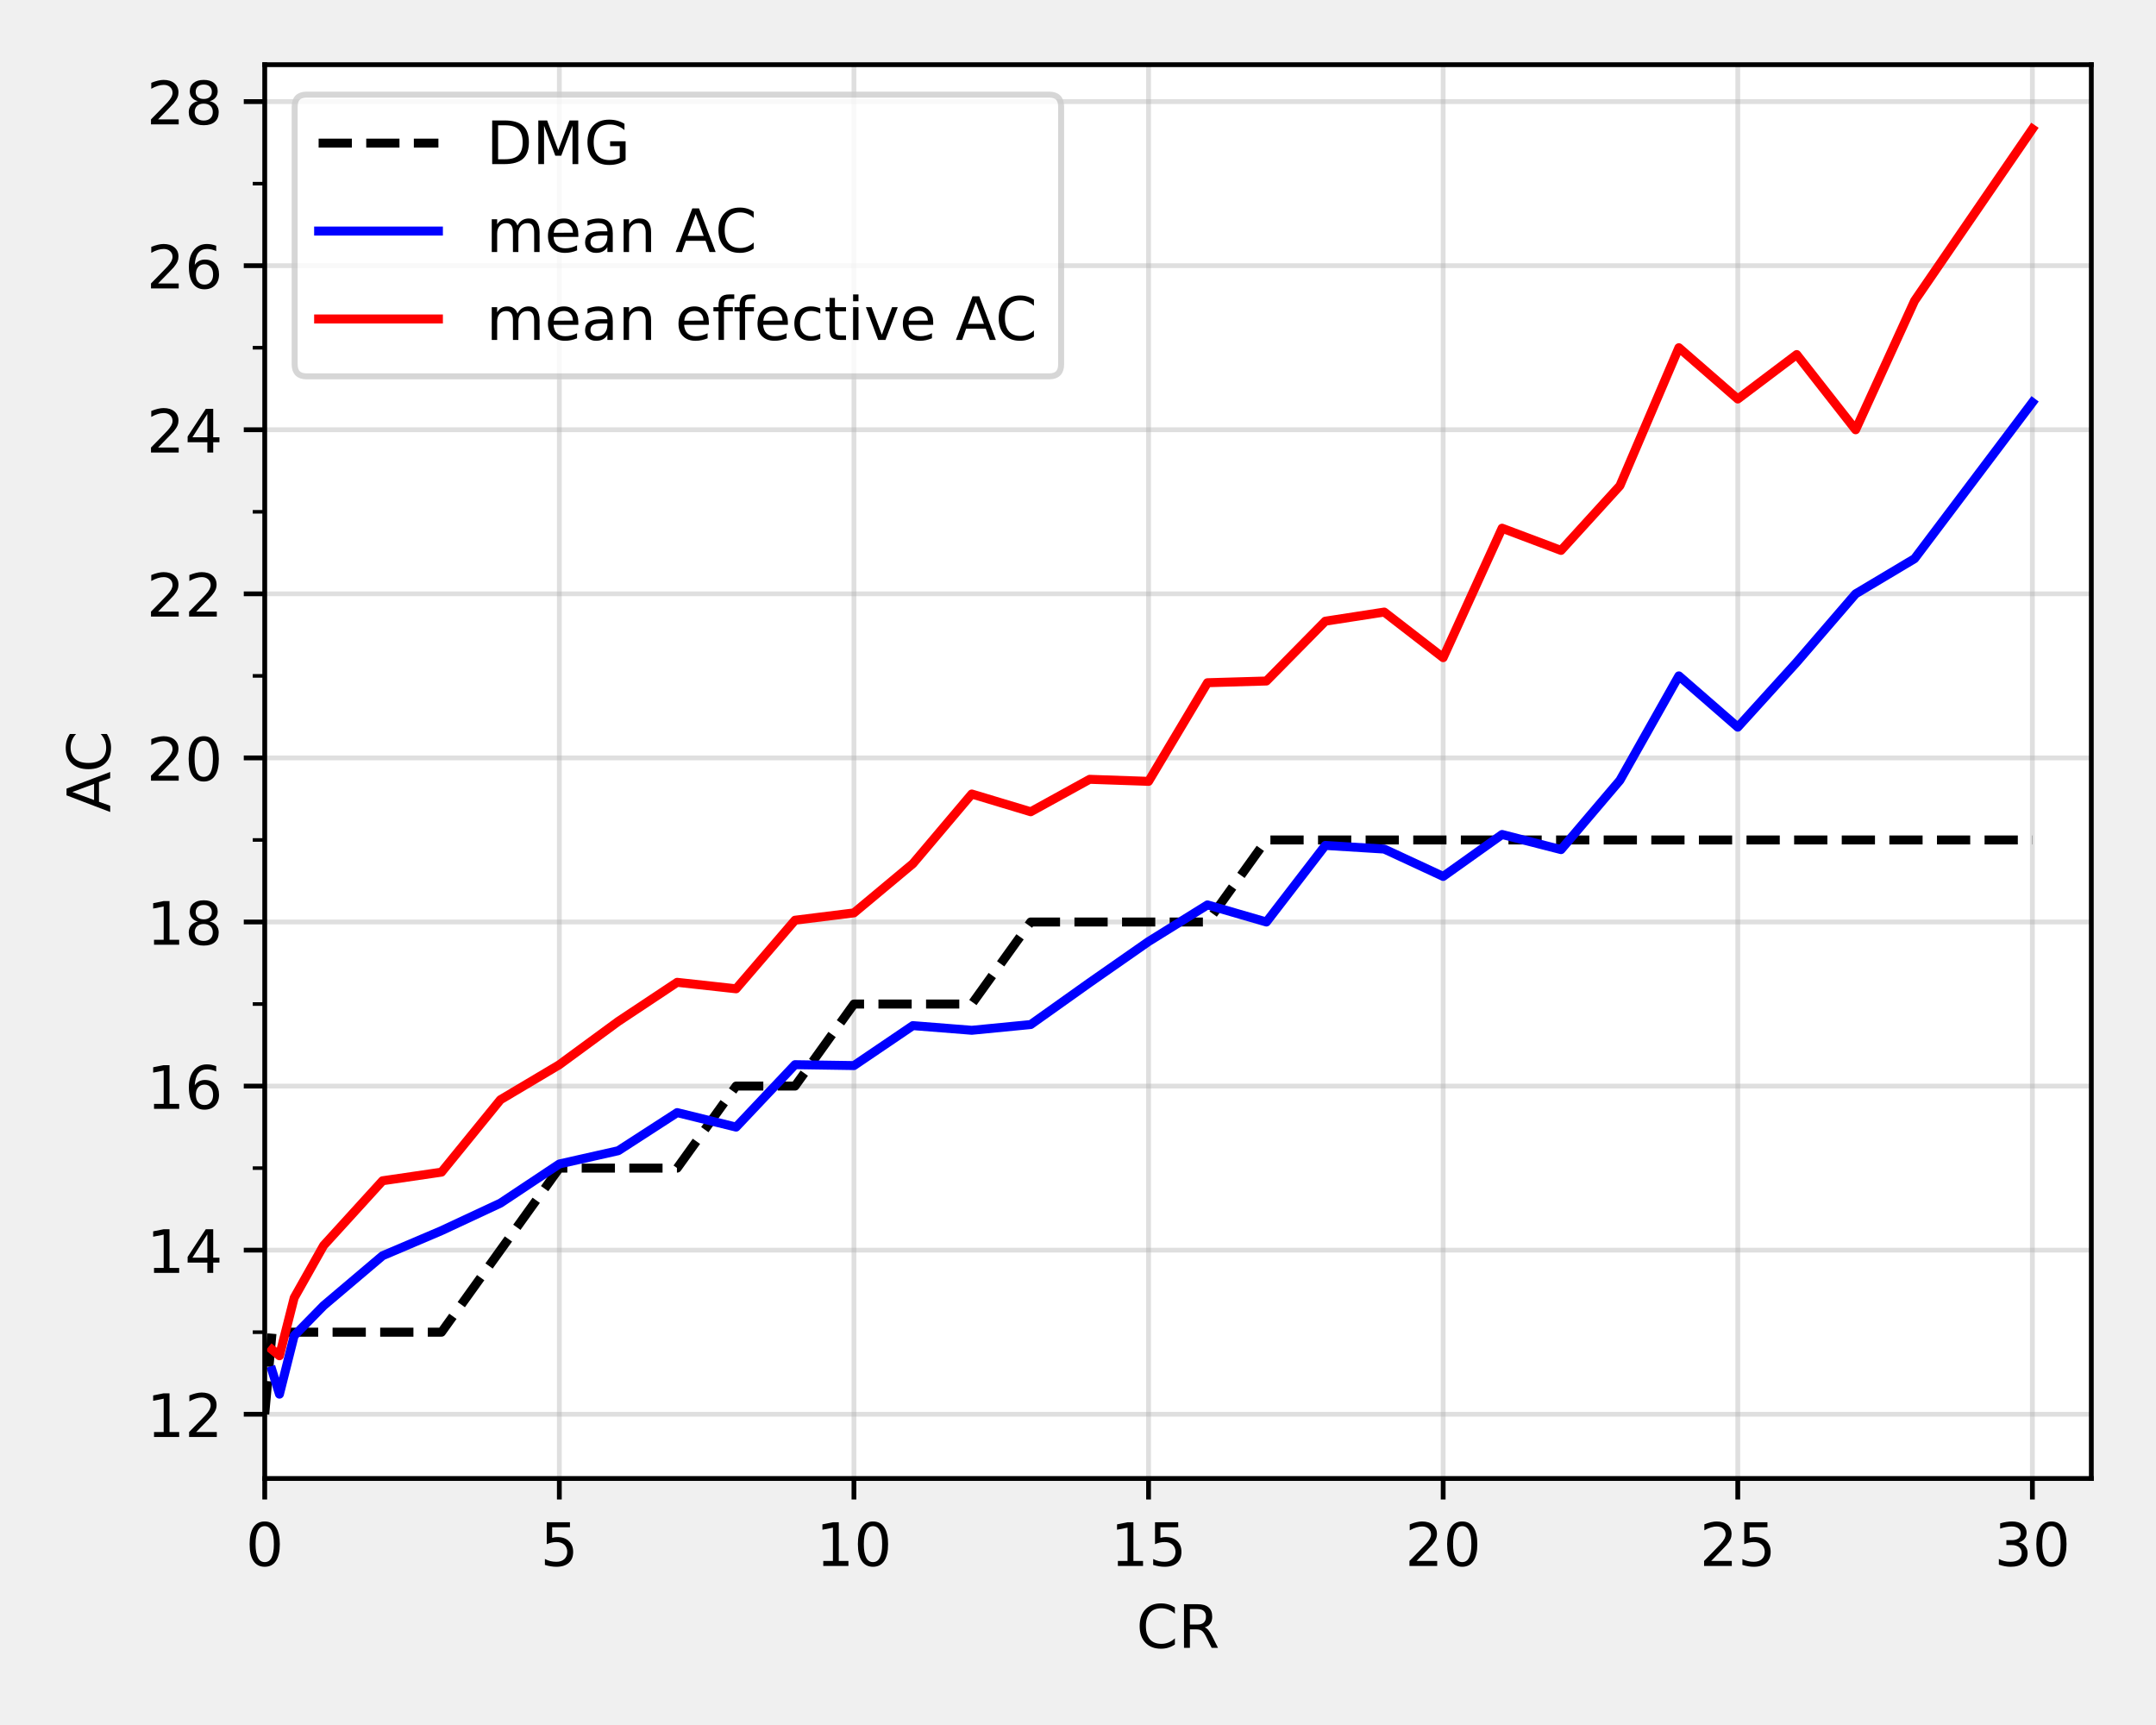
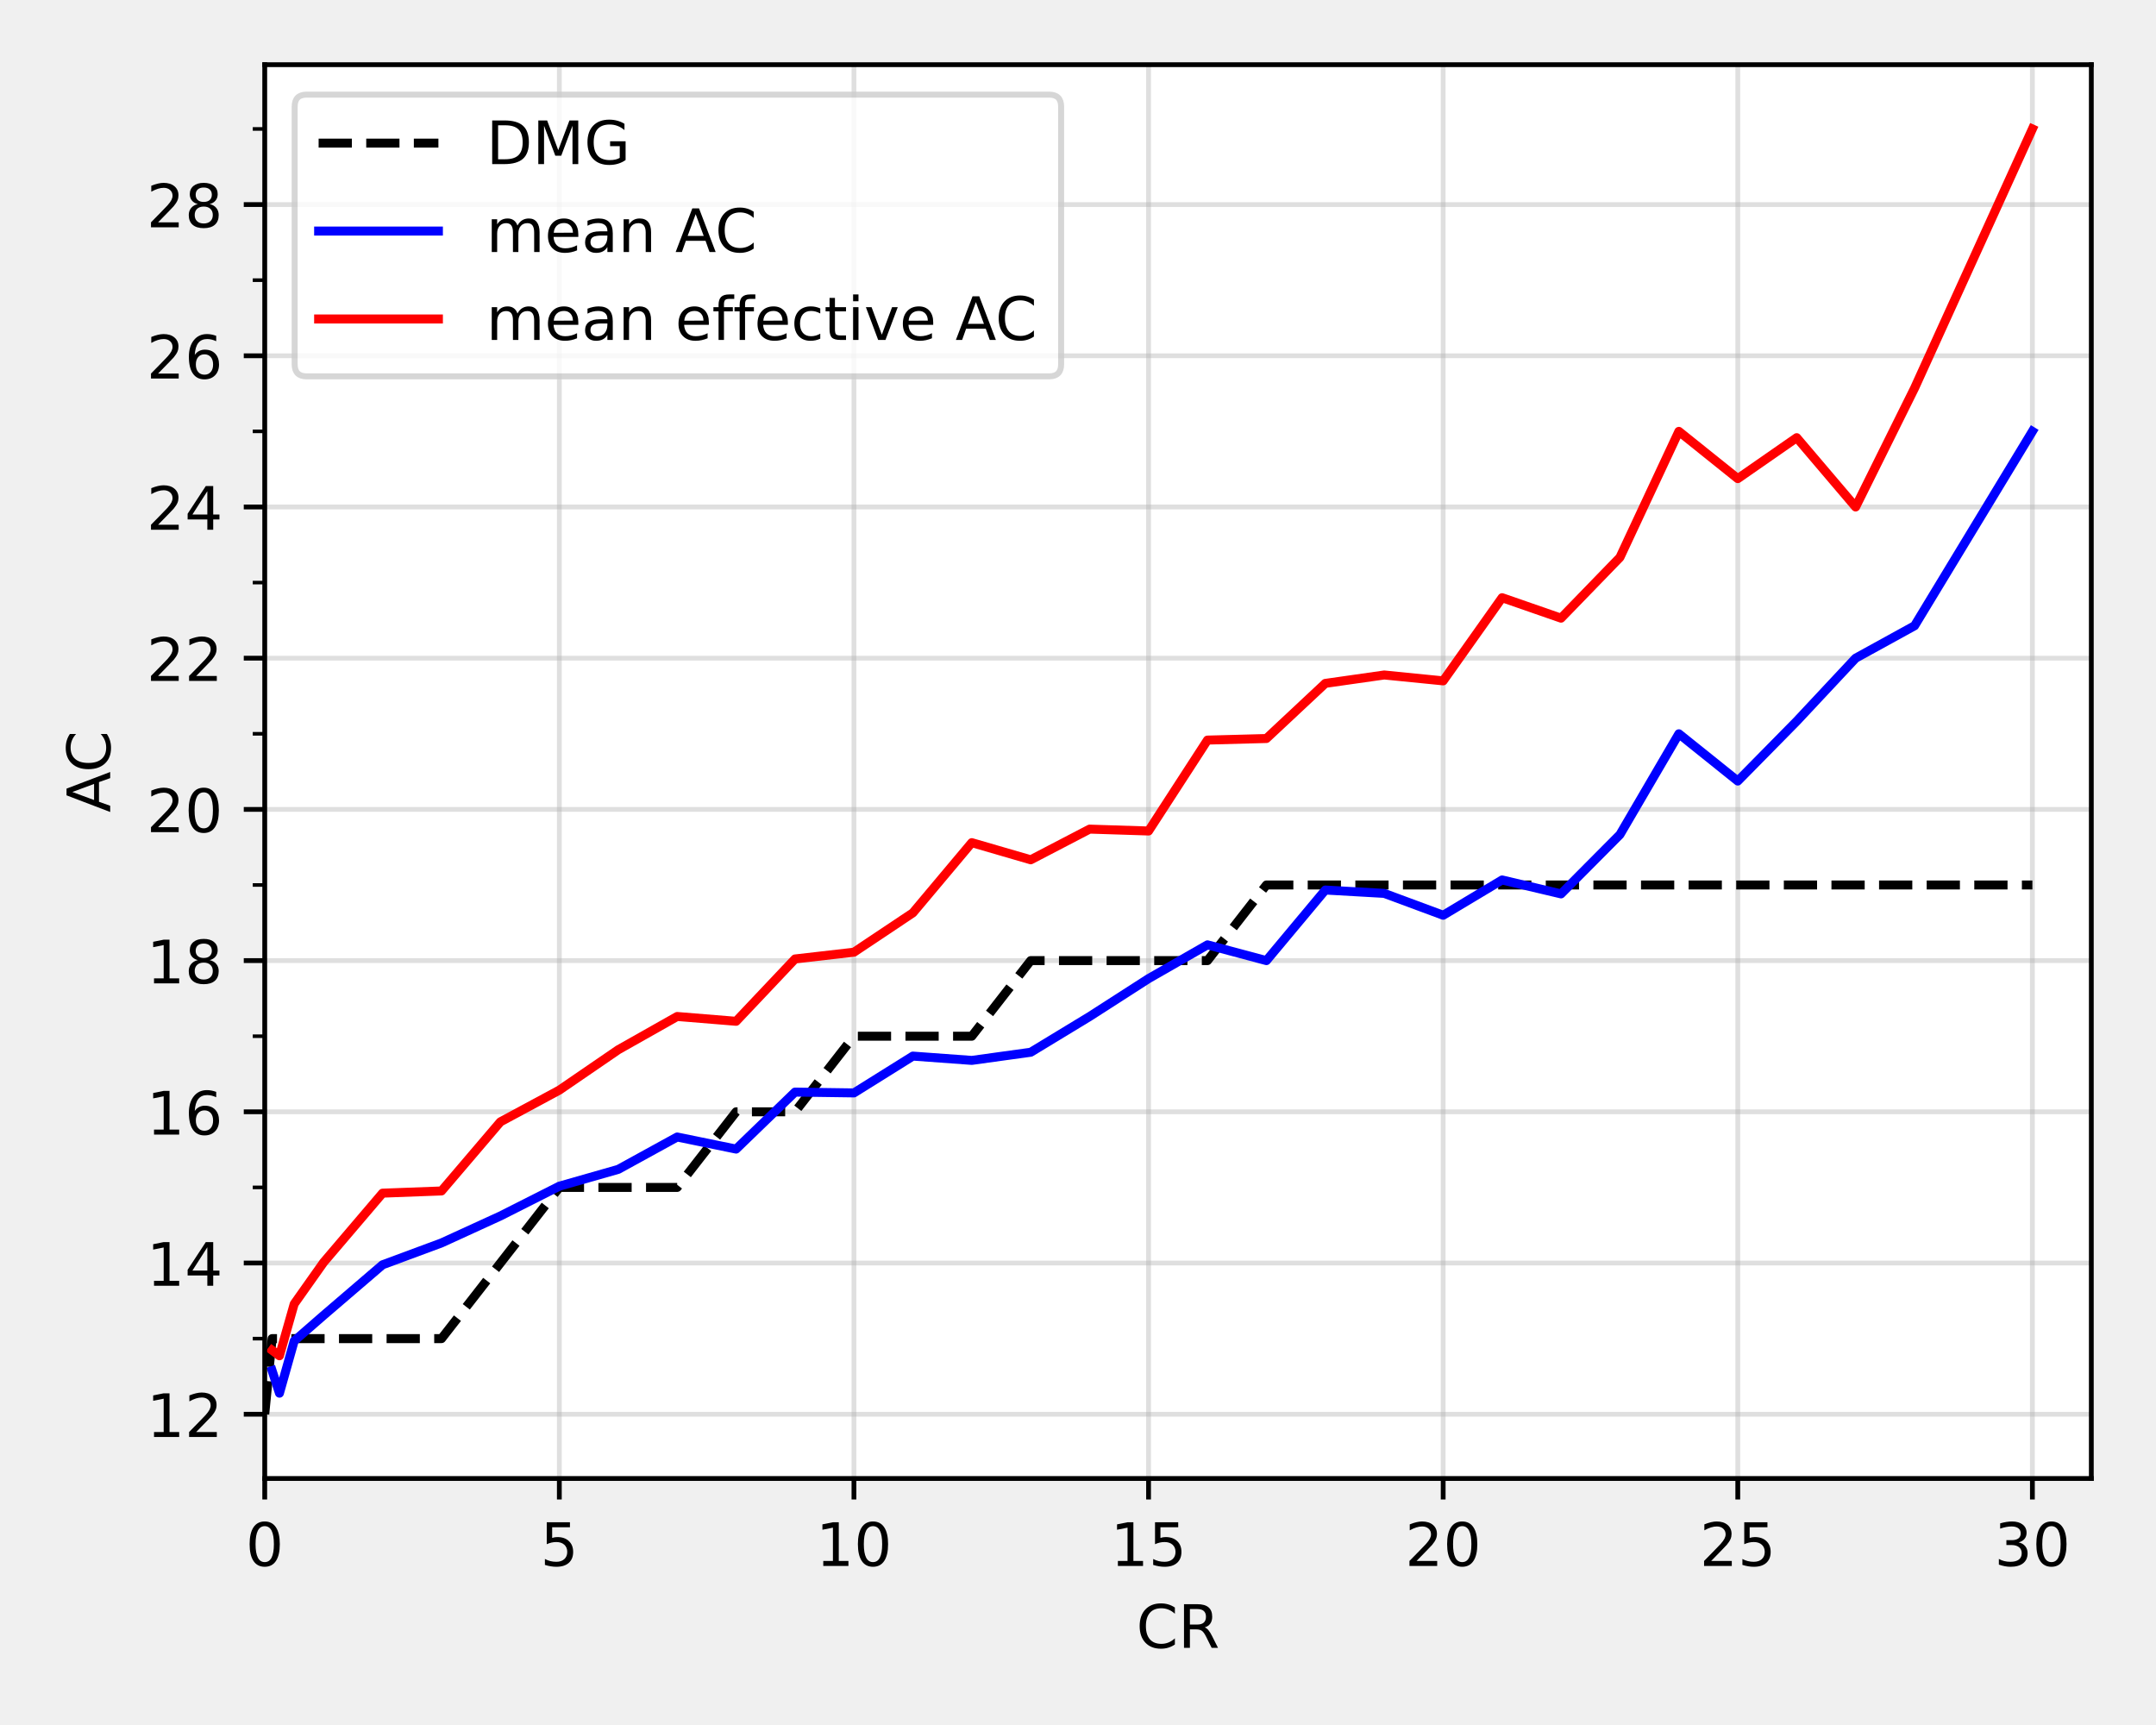
<svg xmlns="http://www.w3.org/2000/svg" xmlns:xlink="http://www.w3.org/1999/xlink" height="288pt" version="1.1" viewBox="0 0 360 288" width="360pt">
  <defs>
    <style type="text/css">*{stroke-linecap:butt;stroke-linejoin:round;}</style>
  </defs>
  <g id="figure_1">
    <g id="patch_1">
      <path d="M 0 288  L 360 288  L 360 0  L 0 0  z " style="fill:none;" />
    </g>
    <g id="axes_1">
      <g id="patch_2">
        <path d="M 44.203 246.844  L 349.2 246.844  L 349.2 10.8  L 44.203 10.8  z " style="fill:#ffffff;" />
      </g>
      <g id="matplotlib.axis_1">
        <g id="xtick_1">
          <g id="line2d_1">
-             <path clip-path="url(#p573a0cd790)" d="M 44.203 246.844  L 44.203 10.8  " style="fill:none;stroke:#b0b0b0;stroke-linecap:square;stroke-opacity:0.4;stroke-width:0.8;" />
+             <path clip-path="url(#p14df10c91b)" d="M 44.203 246.844  L 44.203 10.8  " style="fill:none;stroke:#b0b0b0;stroke-linecap:square;stroke-opacity:0.4;stroke-width:0.8;" />
          </g>
          <g id="line2d_2">
            <defs>
-               <path d="M 0 0  L 0 3.5  " id="mcb62280c87" style="stroke:#000000;stroke-width:0.8;" />
-             </defs>
-             <g>
-               <use style="stroke:#000000;stroke-width:0.8;" x="44.203" xlink:href="#mcb62280c87" y="246.844" />
+               <path d="M 0 0  L 0 3.5  " id="m87ed7f63f5" style="stroke:#000000;stroke-width:0.8;" />
+             </defs>
+             <g>
+               <use style="stroke:#000000;stroke-width:0.8;" x="44.203" xlink:href="#m87ed7f63f5" y="246.844" />
            </g>
          </g>
          <g id="text_1">
            <g transform="translate(41.02188 261.4422)scale(0.1 -0.1)">
              <defs>
                <path d="M 31.781 66.406  Q 24.172 66.406 20.328 58.906  Q 16.5 51.422 16.5 36.375  Q 16.5 21.391 20.328 13.891  Q 24.172 6.391 31.781 6.391  Q 39.453 6.391 43.281 13.891  Q 47.125 21.391 47.125 36.375  Q 47.125 51.422 43.281 58.906  Q 39.453 66.406 31.781 66.406  z M 31.781 74.219  Q 44.047 74.219 50.516 64.516  Q 56.984 54.828 56.984 36.375  Q 56.984 17.969 50.516 8.266  Q 44.047 -1.422 31.781 -1.422  Q 19.531 -1.422 13.062 8.266  Q 6.594 17.969 6.594 36.375  Q 6.594 54.828 13.062 64.516  Q 19.531 74.219 31.781 74.219  z " id="DejaVuSans-48" />
              </defs>
              <use xlink:href="#DejaVuSans-48" />
            </g>
          </g>
        </g>
        <g id="xtick_2">
          <g id="line2d_3">
-             <path clip-path="url(#p573a0cd790)" d="M 93.396 246.844  L 93.396 10.8  " style="fill:none;stroke:#b0b0b0;stroke-linecap:square;stroke-opacity:0.4;stroke-width:0.8;" />
+             <path clip-path="url(#p14df10c91b)" d="M 93.396 246.844  L 93.396 10.8  " style="fill:none;stroke:#b0b0b0;stroke-linecap:square;stroke-opacity:0.4;stroke-width:0.8;" />
          </g>
          <g id="line2d_4">
            <g>
-               <use style="stroke:#000000;stroke-width:0.8;" x="93.396" xlink:href="#mcb62280c87" y="246.844" />
+               <use style="stroke:#000000;stroke-width:0.8;" x="93.396" xlink:href="#m87ed7f63f5" y="246.844" />
            </g>
          </g>
          <g id="text_2">
            <g transform="translate(90.21492 261.4422)scale(0.1 -0.1)">
              <defs>
                <path d="M 10.797 72.906  L 49.516 72.906  L 49.516 64.594  L 19.828 64.594  L 19.828 46.734  Q 21.969 47.469 24.109 47.828  Q 26.266 48.188 28.422 48.188  Q 40.625 48.188 47.75 41.5  Q 54.891 34.812 54.891 23.391  Q 54.891 11.625 47.562 5.094  Q 40.234 -1.422 26.906 -1.422  Q 22.312 -1.422 17.547 -0.641  Q 12.797 0.141 7.719 1.703  L 7.719 11.625  Q 12.109 9.234 16.797 8.062  Q 21.484 6.891 26.703 6.891  Q 35.156 6.891 40.078 11.328  Q 45.016 15.766 45.016 23.391  Q 45.016 31 40.078 35.438  Q 35.156 39.891 26.703 39.891  Q 22.75 39.891 18.812 39.016  Q 14.891 38.141 10.797 36.281  z " id="DejaVuSans-53" />
              </defs>
              <use xlink:href="#DejaVuSans-53" />
            </g>
          </g>
        </g>
        <g id="xtick_3">
          <g id="line2d_5">
-             <path clip-path="url(#p573a0cd790)" d="M 142.589 246.844  L 142.589 10.8  " style="fill:none;stroke:#b0b0b0;stroke-linecap:square;stroke-opacity:0.4;stroke-width:0.8;" />
+             <path clip-path="url(#p14df10c91b)" d="M 142.589 246.844  L 142.589 10.8  " style="fill:none;stroke:#b0b0b0;stroke-linecap:square;stroke-opacity:0.4;stroke-width:0.8;" />
          </g>
          <g id="line2d_6">
            <g>
-               <use style="stroke:#000000;stroke-width:0.8;" x="142.589" xlink:href="#mcb62280c87" y="246.844" />
+               <use style="stroke:#000000;stroke-width:0.8;" x="142.589" xlink:href="#m87ed7f63f5" y="246.844" />
            </g>
          </g>
          <g id="text_3">
            <g transform="translate(136.2267 261.4422)scale(0.1 -0.1)">
              <defs>
                <path d="M 12.406 8.297  L 28.516 8.297  L 28.516 63.922  L 10.984 60.406  L 10.984 69.391  L 28.422 72.906  L 38.281 72.906  L 38.281 8.297  L 54.391 8.297  L 54.391 0  L 12.406 0  z " id="DejaVuSans-49" />
              </defs>
              <use xlink:href="#DejaVuSans-49" />
              <use x="63.623" xlink:href="#DejaVuSans-48" />
            </g>
          </g>
        </g>
        <g id="xtick_4">
          <g id="line2d_7">
-             <path clip-path="url(#p573a0cd790)" d="M 191.782 246.844  L 191.782 10.8  " style="fill:none;stroke:#b0b0b0;stroke-linecap:square;stroke-opacity:0.4;stroke-width:0.8;" />
+             <path clip-path="url(#p14df10c91b)" d="M 191.782 246.844  L 191.782 10.8  " style="fill:none;stroke:#b0b0b0;stroke-linecap:square;stroke-opacity:0.4;stroke-width:0.8;" />
          </g>
          <g id="line2d_8">
            <g>
-               <use style="stroke:#000000;stroke-width:0.8;" x="191.782" xlink:href="#mcb62280c87" y="246.844" />
+               <use style="stroke:#000000;stroke-width:0.8;" x="191.782" xlink:href="#m87ed7f63f5" y="246.844" />
            </g>
          </g>
          <g id="text_4">
            <g transform="translate(185.4198 261.4422)scale(0.1 -0.1)">
              <use xlink:href="#DejaVuSans-49" />
              <use x="63.623" xlink:href="#DejaVuSans-53" />
            </g>
          </g>
        </g>
        <g id="xtick_5">
          <g id="line2d_9">
-             <path clip-path="url(#p573a0cd790)" d="M 240.975 246.844  L 240.975 10.8  " style="fill:none;stroke:#b0b0b0;stroke-linecap:square;stroke-opacity:0.4;stroke-width:0.8;" />
+             <path clip-path="url(#p14df10c91b)" d="M 240.975 246.844  L 240.975 10.8  " style="fill:none;stroke:#b0b0b0;stroke-linecap:square;stroke-opacity:0.4;stroke-width:0.8;" />
          </g>
          <g id="line2d_10">
            <g>
-               <use style="stroke:#000000;stroke-width:0.8;" x="240.975" xlink:href="#mcb62280c87" y="246.844" />
+               <use style="stroke:#000000;stroke-width:0.8;" x="240.975" xlink:href="#m87ed7f63f5" y="246.844" />
            </g>
          </g>
          <g id="text_5">
            <g transform="translate(234.6128 261.4422)scale(0.1 -0.1)">
              <defs>
                <path d="M 19.188 8.297  L 53.609 8.297  L 53.609 0  L 7.328 0  L 7.328 8.297  Q 12.938 14.109 22.625 23.891  Q 32.328 33.688 34.812 36.531  Q 39.547 41.844 41.422 45.531  Q 43.312 49.219 43.312 52.781  Q 43.312 58.594 39.234 62.25  Q 35.156 65.922 28.609 65.922  Q 23.969 65.922 18.812 64.312  Q 13.672 62.703 7.812 59.422  L 7.812 69.391  Q 13.766 71.781 18.938 73  Q 24.125 74.219 28.422 74.219  Q 39.75 74.219 46.484 68.547  Q 53.219 62.891 53.219 53.422  Q 53.219 48.922 51.531 44.891  Q 49.859 40.875 45.406 35.406  Q 44.188 33.984 37.641 27.219  Q 31.109 20.453 19.188 8.297  z " id="DejaVuSans-50" />
              </defs>
              <use xlink:href="#DejaVuSans-50" />
              <use x="63.623" xlink:href="#DejaVuSans-48" />
            </g>
          </g>
        </g>
        <g id="xtick_6">
          <g id="line2d_11">
-             <path clip-path="url(#p573a0cd790)" d="M 290.168 246.844  L 290.168 10.8  " style="fill:none;stroke:#b0b0b0;stroke-linecap:square;stroke-opacity:0.4;stroke-width:0.8;" />
+             <path clip-path="url(#p14df10c91b)" d="M 290.168 246.844  L 290.168 10.8  " style="fill:none;stroke:#b0b0b0;stroke-linecap:square;stroke-opacity:0.4;stroke-width:0.8;" />
          </g>
          <g id="line2d_12">
            <g>
-               <use style="stroke:#000000;stroke-width:0.8;" x="290.168" xlink:href="#mcb62280c87" y="246.844" />
+               <use style="stroke:#000000;stroke-width:0.8;" x="290.168" xlink:href="#m87ed7f63f5" y="246.844" />
            </g>
          </g>
          <g id="text_6">
            <g transform="translate(283.8058 261.4422)scale(0.1 -0.1)">
              <use xlink:href="#DejaVuSans-50" />
              <use x="63.623" xlink:href="#DejaVuSans-53" />
            </g>
          </g>
        </g>
        <g id="xtick_7">
          <g id="line2d_13">
-             <path clip-path="url(#p573a0cd790)" d="M 339.361 246.844  L 339.361 10.8  " style="fill:none;stroke:#b0b0b0;stroke-linecap:square;stroke-opacity:0.4;stroke-width:0.8;" />
+             <path clip-path="url(#p14df10c91b)" d="M 339.361 246.844  L 339.361 10.8  " style="fill:none;stroke:#b0b0b0;stroke-linecap:square;stroke-opacity:0.4;stroke-width:0.8;" />
          </g>
          <g id="line2d_14">
            <g>
-               <use style="stroke:#000000;stroke-width:0.8;" x="339.361" xlink:href="#mcb62280c87" y="246.844" />
+               <use style="stroke:#000000;stroke-width:0.8;" x="339.361" xlink:href="#m87ed7f63f5" y="246.844" />
            </g>
          </g>
          <g id="text_7">
            <g transform="translate(332.9989 261.4422)scale(0.1 -0.1)">
              <defs>
                <path d="M 40.578 39.312  Q 47.656 37.797 51.625 33  Q 55.609 28.219 55.609 21.188  Q 55.609 10.406 48.188 4.484  Q 40.766 -1.422 27.094 -1.422  Q 22.516 -1.422 17.656 -0.516  Q 12.797 0.391 7.625 2.203  L 7.625 11.719  Q 11.719 9.328 16.594 8.109  Q 21.484 6.891 26.812 6.891  Q 36.078 6.891 40.938 10.547  Q 45.797 14.203 45.797 21.188  Q 45.797 27.641 41.281 31.266  Q 36.766 34.906 28.719 34.906  L 20.219 34.906  L 20.219 43.016  L 29.109 43.016  Q 36.375 43.016 40.234 45.922  Q 44.094 48.828 44.094 54.297  Q 44.094 59.906 40.109 62.906  Q 36.141 65.922 28.719 65.922  Q 24.656 65.922 20.016 65.031  Q 15.375 64.156 9.812 62.312  L 9.812 71.094  Q 15.438 72.656 20.344 73.438  Q 25.25 74.219 29.594 74.219  Q 40.828 74.219 47.359 69.109  Q 53.906 64.016 53.906 55.328  Q 53.906 49.266 50.438 45.094  Q 46.969 40.922 40.578 39.312  z " id="DejaVuSans-51" />
              </defs>
              <use xlink:href="#DejaVuSans-51" />
              <use x="63.623" xlink:href="#DejaVuSans-48" />
            </g>
          </g>
        </g>
        <g id="text_8">
          <g transform="translate(189.7359 275.1203)scale(0.1 -0.1)">
            <defs>
              <path d="M 64.406 67.281  L 64.406 56.891  Q 59.422 61.531 53.781 63.812  Q 48.141 66.109 41.797 66.109  Q 29.297 66.109 22.656 58.469  Q 16.016 50.828 16.016 36.375  Q 16.016 21.969 22.656 14.328  Q 29.297 6.688 41.797 6.688  Q 48.141 6.688 53.781 8.984  Q 59.422 11.281 64.406 15.922  L 64.406 5.609  Q 59.234 2.094 53.438 0.328  Q 47.656 -1.422 41.219 -1.422  Q 24.656 -1.422 15.125 8.703  Q 5.609 18.844 5.609 36.375  Q 5.609 53.953 15.125 64.078  Q 24.656 74.219 41.219 74.219  Q 47.75 74.219 53.531 72.484  Q 59.328 70.75 64.406 67.281  z " id="DejaVuSans-67" />
              <path d="M 44.391 34.188  Q 47.562 33.109 50.562 29.594  Q 53.562 26.078 56.594 19.922  L 66.609 0  L 56 0  L 46.688 18.703  Q 43.062 26.031 39.672 28.422  Q 36.281 30.812 30.422 30.812  L 19.672 30.812  L 19.672 0  L 9.812 0  L 9.812 72.906  L 32.078 72.906  Q 44.578 72.906 50.734 67.672  Q 56.891 62.453 56.891 51.906  Q 56.891 45.016 53.688 40.469  Q 50.484 35.938 44.391 34.188  z M 19.672 64.797  L 19.672 38.922  L 32.078 38.922  Q 39.203 38.922 42.844 42.219  Q 46.484 45.516 46.484 51.906  Q 46.484 58.297 42.844 61.547  Q 39.203 64.797 32.078 64.797  z " id="DejaVuSans-82" />
            </defs>
            <use xlink:href="#DejaVuSans-67" />
            <use x="69.824" xlink:href="#DejaVuSans-82" />
          </g>
        </g>
      </g>
      <g id="matplotlib.axis_2">
        <g id="ytick_1">
          <g id="line2d_15">
-             <path clip-path="url(#p573a0cd790)" d="M 44.203 236.114  L 349.2 236.114  " style="fill:none;stroke:#b0b0b0;stroke-linecap:square;stroke-opacity:0.4;stroke-width:0.8;" />
+             <path clip-path="url(#p14df10c91b)" d="M 44.203 236.114  L 349.2 236.114  " style="fill:none;stroke:#b0b0b0;stroke-linecap:square;stroke-opacity:0.4;stroke-width:0.8;" />
          </g>
          <g id="line2d_16">
            <defs>
-               <path d="M 0 0  L -3.5 0  " id="mecc7549f13" style="stroke:#000000;stroke-width:0.8;" />
-             </defs>
-             <g>
-               <use style="stroke:#000000;stroke-width:0.8;" x="44.203" xlink:href="#mecc7549f13" y="236.114" />
+               <path d="M 0 0  L -3.5 0  " id="m72ae1f6ed1" style="stroke:#000000;stroke-width:0.8;" />
+             </defs>
+             <g>
+               <use style="stroke:#000000;stroke-width:0.8;" x="44.203" xlink:href="#m72ae1f6ed1" y="236.114" />
            </g>
          </g>
          <g id="text_9">
            <g transform="translate(24.47812 239.9137)scale(0.1 -0.1)">
              <use xlink:href="#DejaVuSans-49" />
              <use x="63.623" xlink:href="#DejaVuSans-50" />
            </g>
          </g>
        </g>
        <g id="ytick_2">
          <g id="line2d_17">
-             <path clip-path="url(#p573a0cd790)" d="M 44.203 208.721  L 349.2 208.721  " style="fill:none;stroke:#b0b0b0;stroke-linecap:square;stroke-opacity:0.4;stroke-width:0.8;" />
+             <path clip-path="url(#p14df10c91b)" d="M 44.203 210.869  L 349.2 210.869  " style="fill:none;stroke:#b0b0b0;stroke-linecap:square;stroke-opacity:0.4;stroke-width:0.8;" />
          </g>
          <g id="line2d_18">
            <g>
-               <use style="stroke:#000000;stroke-width:0.8;" x="44.203" xlink:href="#mecc7549f13" y="208.721" />
+               <use style="stroke:#000000;stroke-width:0.8;" x="44.203" xlink:href="#m72ae1f6ed1" y="210.869" />
            </g>
          </g>
          <g id="text_10">
-             <g transform="translate(24.47812 212.5198)scale(0.1 -0.1)">
+             <g transform="translate(24.47812 214.6684)scale(0.1 -0.1)">
              <defs>
                <path d="M 37.797 64.312  L 12.891 25.391  L 37.797 25.391  z M 35.203 72.906  L 47.609 72.906  L 47.609 25.391  L 58.016 25.391  L 58.016 17.188  L 47.609 17.188  L 47.609 0  L 37.797 0  L 37.797 17.188  L 4.891 17.188  L 4.891 26.703  z " id="DejaVuSans-52" />
              </defs>
              <use xlink:href="#DejaVuSans-49" />
              <use x="63.623" xlink:href="#DejaVuSans-52" />
            </g>
          </g>
        </g>
        <g id="ytick_3">
          <g id="line2d_19">
-             <path clip-path="url(#p573a0cd790)" d="M 44.203 181.327  L 349.2 181.327  " style="fill:none;stroke:#b0b0b0;stroke-linecap:square;stroke-opacity:0.4;stroke-width:0.8;" />
+             <path clip-path="url(#p14df10c91b)" d="M 44.203 185.624  L 349.2 185.624  " style="fill:none;stroke:#b0b0b0;stroke-linecap:square;stroke-opacity:0.4;stroke-width:0.8;" />
          </g>
          <g id="line2d_20">
            <g>
-               <use style="stroke:#000000;stroke-width:0.8;" x="44.203" xlink:href="#mecc7549f13" y="181.327" />
+               <use style="stroke:#000000;stroke-width:0.8;" x="44.203" xlink:href="#m72ae1f6ed1" y="185.624" />
            </g>
          </g>
          <g id="text_11">
-             <g transform="translate(24.47812 185.126)scale(0.1 -0.1)">
+             <g transform="translate(24.47812 189.4231)scale(0.1 -0.1)">
              <defs>
                <path d="M 33.016 40.375  Q 26.375 40.375 22.484 35.828  Q 18.609 31.297 18.609 23.391  Q 18.609 15.531 22.484 10.953  Q 26.375 6.391 33.016 6.391  Q 39.656 6.391 43.531 10.953  Q 47.406 15.531 47.406 23.391  Q 47.406 31.297 43.531 35.828  Q 39.656 40.375 33.016 40.375  z M 52.594 71.297  L 52.594 62.312  Q 48.875 64.062 45.094 64.984  Q 41.312 65.922 37.594 65.922  Q 27.828 65.922 22.672 59.328  Q 17.531 52.734 16.797 39.406  Q 19.672 43.656 24.016 45.922  Q 28.375 48.188 33.594 48.188  Q 44.578 48.188 50.953 41.516  Q 57.328 34.859 57.328 23.391  Q 57.328 12.156 50.688 5.359  Q 44.047 -1.422 33.016 -1.422  Q 20.359 -1.422 13.672 8.266  Q 6.984 17.969 6.984 36.375  Q 6.984 53.656 15.188 63.938  Q 23.391 74.219 37.203 74.219  Q 40.922 74.219 44.703 73.484  Q 48.484 72.75 52.594 71.297  z " id="DejaVuSans-54" />
              </defs>
              <use xlink:href="#DejaVuSans-49" />
              <use x="63.623" xlink:href="#DejaVuSans-54" />
            </g>
          </g>
        </g>
        <g id="ytick_4">
          <g id="line2d_21">
-             <path clip-path="url(#p573a0cd790)" d="M 44.203 153.933  L 349.2 153.933  " style="fill:none;stroke:#b0b0b0;stroke-linecap:square;stroke-opacity:0.4;stroke-width:0.8;" />
+             <path clip-path="url(#p14df10c91b)" d="M 44.203 160.379  L 349.2 160.379  " style="fill:none;stroke:#b0b0b0;stroke-linecap:square;stroke-opacity:0.4;stroke-width:0.8;" />
          </g>
          <g id="line2d_22">
            <g>
-               <use style="stroke:#000000;stroke-width:0.8;" x="44.203" xlink:href="#mecc7549f13" y="153.933" />
+               <use style="stroke:#000000;stroke-width:0.8;" x="44.203" xlink:href="#m72ae1f6ed1" y="160.379" />
            </g>
          </g>
          <g id="text_12">
-             <g transform="translate(24.47812 157.7321)scale(0.1 -0.1)">
+             <g transform="translate(24.47812 164.1777)scale(0.1 -0.1)">
              <defs>
                <path d="M 31.781 34.625  Q 24.75 34.625 20.719 30.859  Q 16.703 27.094 16.703 20.516  Q 16.703 13.922 20.719 10.156  Q 24.75 6.391 31.781 6.391  Q 38.812 6.391 42.859 10.172  Q 46.922 13.969 46.922 20.516  Q 46.922 27.094 42.891 30.859  Q 38.875 34.625 31.781 34.625  z M 21.922 38.812  Q 15.578 40.375 12.031 44.719  Q 8.5 49.078 8.5 55.328  Q 8.5 64.062 14.719 69.141  Q 20.953 74.219 31.781 74.219  Q 42.672 74.219 48.875 69.141  Q 55.078 64.062 55.078 55.328  Q 55.078 49.078 51.531 44.719  Q 48 40.375 41.703 38.812  Q 48.828 37.156 52.797 32.312  Q 56.781 27.484 56.781 20.516  Q 56.781 9.906 50.312 4.234  Q 43.844 -1.422 31.781 -1.422  Q 19.734 -1.422 13.25 4.234  Q 6.781 9.906 6.781 20.516  Q 6.781 27.484 10.781 32.312  Q 14.797 37.156 21.922 38.812  z M 18.312 54.391  Q 18.312 48.734 21.844 45.562  Q 25.391 42.391 31.781 42.391  Q 38.141 42.391 41.719 45.562  Q 45.312 48.734 45.312 54.391  Q 45.312 60.062 41.719 63.234  Q 38.141 66.406 31.781 66.406  Q 25.391 66.406 21.844 63.234  Q 18.312 60.062 18.312 54.391  z " id="DejaVuSans-56" />
              </defs>
              <use xlink:href="#DejaVuSans-49" />
              <use x="63.623" xlink:href="#DejaVuSans-56" />
            </g>
          </g>
        </g>
        <g id="ytick_5">
          <g id="line2d_23">
-             <path clip-path="url(#p573a0cd790)" d="M 44.203 126.539  L 349.2 126.539  " style="fill:none;stroke:#b0b0b0;stroke-linecap:square;stroke-opacity:0.4;stroke-width:0.8;" />
+             <path clip-path="url(#p14df10c91b)" d="M 44.203 135.133  L 349.2 135.133  " style="fill:none;stroke:#b0b0b0;stroke-linecap:square;stroke-opacity:0.4;stroke-width:0.8;" />
          </g>
          <g id="line2d_24">
            <g>
-               <use style="stroke:#000000;stroke-width:0.8;" x="44.203" xlink:href="#mecc7549f13" y="126.539" />
+               <use style="stroke:#000000;stroke-width:0.8;" x="44.203" xlink:href="#m72ae1f6ed1" y="135.133" />
            </g>
          </g>
          <g id="text_13">
-             <g transform="translate(24.47812 130.3383)scale(0.1 -0.1)">
+             <g transform="translate(24.47812 138.9324)scale(0.1 -0.1)">
              <use xlink:href="#DejaVuSans-50" />
              <use x="63.623" xlink:href="#DejaVuSans-48" />
            </g>
          </g>
        </g>
        <g id="ytick_6">
          <g id="line2d_25">
-             <path clip-path="url(#p573a0cd790)" d="M 44.203 99.145  L 349.2 99.145  " style="fill:none;stroke:#b0b0b0;stroke-linecap:square;stroke-opacity:0.4;stroke-width:0.8;" />
+             <path clip-path="url(#p14df10c91b)" d="M 44.203 109.888  L 349.2 109.888  " style="fill:none;stroke:#b0b0b0;stroke-linecap:square;stroke-opacity:0.4;stroke-width:0.8;" />
          </g>
          <g id="line2d_26">
            <g>
-               <use style="stroke:#000000;stroke-width:0.8;" x="44.203" xlink:href="#mecc7549f13" y="99.145" />
+               <use style="stroke:#000000;stroke-width:0.8;" x="44.203" xlink:href="#m72ae1f6ed1" y="109.888" />
            </g>
          </g>
          <g id="text_14">
-             <g transform="translate(24.47812 102.9444)scale(0.1 -0.1)">
+             <g transform="translate(24.47812 113.6871)scale(0.1 -0.1)">
              <use xlink:href="#DejaVuSans-50" />
              <use x="63.623" xlink:href="#DejaVuSans-50" />
            </g>
          </g>
        </g>
        <g id="ytick_7">
          <g id="line2d_27">
-             <path clip-path="url(#p573a0cd790)" d="M 44.203 71.751  L 349.2 71.751  " style="fill:none;stroke:#b0b0b0;stroke-linecap:square;stroke-opacity:0.4;stroke-width:0.8;" />
+             <path clip-path="url(#p14df10c91b)" d="M 44.203 84.643  L 349.2 84.643  " style="fill:none;stroke:#b0b0b0;stroke-linecap:square;stroke-opacity:0.4;stroke-width:0.8;" />
          </g>
          <g id="line2d_28">
            <g>
-               <use style="stroke:#000000;stroke-width:0.8;" x="44.203" xlink:href="#mecc7549f13" y="71.751" />
+               <use style="stroke:#000000;stroke-width:0.8;" x="44.203" xlink:href="#m72ae1f6ed1" y="84.643" />
            </g>
          </g>
          <g id="text_15">
-             <g transform="translate(24.47812 75.55056)scale(0.1 -0.1)">
+             <g transform="translate(24.47812 88.44178)scale(0.1 -0.1)">
              <use xlink:href="#DejaVuSans-50" />
              <use x="63.623" xlink:href="#DejaVuSans-52" />
            </g>
          </g>
        </g>
        <g id="ytick_8">
          <g id="line2d_29">
-             <path clip-path="url(#p573a0cd790)" d="M 44.203 44.357  L 349.2 44.357  " style="fill:none;stroke:#b0b0b0;stroke-linecap:square;stroke-opacity:0.4;stroke-width:0.8;" />
+             <path clip-path="url(#p14df10c91b)" d="M 44.203 59.397  L 349.2 59.397  " style="fill:none;stroke:#b0b0b0;stroke-linecap:square;stroke-opacity:0.4;stroke-width:0.8;" />
          </g>
          <g id="line2d_30">
            <g>
-               <use style="stroke:#000000;stroke-width:0.8;" x="44.203" xlink:href="#mecc7549f13" y="44.357" />
+               <use style="stroke:#000000;stroke-width:0.8;" x="44.203" xlink:href="#m72ae1f6ed1" y="59.397" />
            </g>
          </g>
          <g id="text_16">
-             <g transform="translate(24.47812 48.1567)scale(0.1 -0.1)">
+             <g transform="translate(24.47812 63.19646)scale(0.1 -0.1)">
              <use xlink:href="#DejaVuSans-50" />
              <use x="63.623" xlink:href="#DejaVuSans-54" />
            </g>
          </g>
        </g>
        <g id="ytick_9">
          <g id="line2d_31">
-             <path clip-path="url(#p573a0cd790)" d="M 44.203 16.964  L 349.2 16.964  " style="fill:none;stroke:#b0b0b0;stroke-linecap:square;stroke-opacity:0.4;stroke-width:0.8;" />
+             <path clip-path="url(#p14df10c91b)" d="M 44.203 34.152  L 349.2 34.152  " style="fill:none;stroke:#b0b0b0;stroke-linecap:square;stroke-opacity:0.4;stroke-width:0.8;" />
          </g>
          <g id="line2d_32">
            <g>
-               <use style="stroke:#000000;stroke-width:0.8;" x="44.203" xlink:href="#mecc7549f13" y="16.964" />
+               <use style="stroke:#000000;stroke-width:0.8;" x="44.203" xlink:href="#m72ae1f6ed1" y="34.152" />
            </g>
          </g>
          <g id="text_17">
-             <g transform="translate(24.47812 20.76284)scale(0.1 -0.1)">
+             <g transform="translate(24.47812 37.95114)scale(0.1 -0.1)">
              <use xlink:href="#DejaVuSans-50" />
              <use x="63.623" xlink:href="#DejaVuSans-56" />
            </g>
          </g>
        </g>
        <g id="ytick_10">
          <g id="line2d_33">
            <defs>
-               <path d="M 0 0  L -2 0  " id="mba3df43c37" style="stroke:#000000;stroke-width:0.6;" />
-             </defs>
-             <g>
-               <use style="stroke:#000000;stroke-width:0.6;" x="44.203" xlink:href="#mba3df43c37" y="222.418" />
+               <path d="M 0 0  L -2 0  " id="m2c27c1f403" style="stroke:#000000;stroke-width:0.6;" />
+             </defs>
+             <g>
+               <use style="stroke:#000000;stroke-width:0.6;" x="44.203" xlink:href="#m2c27c1f403" y="223.492" />
            </g>
          </g>
        </g>
        <g id="ytick_11">
          <g id="line2d_34">
            <g>
-               <use style="stroke:#000000;stroke-width:0.6;" x="44.203" xlink:href="#mba3df43c37" y="195.024" />
+               <use style="stroke:#000000;stroke-width:0.6;" x="44.203" xlink:href="#m2c27c1f403" y="198.247" />
            </g>
          </g>
        </g>
        <g id="ytick_12">
          <g id="line2d_35">
            <g>
-               <use style="stroke:#000000;stroke-width:0.6;" x="44.203" xlink:href="#mba3df43c37" y="167.63" />
+               <use style="stroke:#000000;stroke-width:0.6;" x="44.203" xlink:href="#m2c27c1f403" y="173.001" />
            </g>
          </g>
        </g>
        <g id="ytick_13">
          <g id="line2d_36">
            <g>
-               <use style="stroke:#000000;stroke-width:0.6;" x="44.203" xlink:href="#mba3df43c37" y="140.236" />
+               <use style="stroke:#000000;stroke-width:0.6;" x="44.203" xlink:href="#m2c27c1f403" y="147.756" />
            </g>
          </g>
        </g>
        <g id="ytick_14">
          <g id="line2d_37">
            <g>
-               <use style="stroke:#000000;stroke-width:0.6;" x="44.203" xlink:href="#mba3df43c37" y="112.842" />
+               <use style="stroke:#000000;stroke-width:0.6;" x="44.203" xlink:href="#m2c27c1f403" y="122.511" />
            </g>
          </g>
        </g>
        <g id="ytick_15">
          <g id="line2d_38">
            <g>
-               <use style="stroke:#000000;stroke-width:0.6;" x="44.203" xlink:href="#mba3df43c37" y="85.448" />
+               <use style="stroke:#000000;stroke-width:0.6;" x="44.203" xlink:href="#m2c27c1f403" y="97.265" />
            </g>
          </g>
        </g>
        <g id="ytick_16">
          <g id="line2d_39">
            <g>
-               <use style="stroke:#000000;stroke-width:0.6;" x="44.203" xlink:href="#mba3df43c37" y="58.054" />
+               <use style="stroke:#000000;stroke-width:0.6;" x="44.203" xlink:href="#m2c27c1f403" y="72.02" />
            </g>
          </g>
        </g>
        <g id="ytick_17">
          <g id="line2d_40">
            <g>
-               <use style="stroke:#000000;stroke-width:0.6;" x="44.203" xlink:href="#mba3df43c37" y="30.661" />
+               <use style="stroke:#000000;stroke-width:0.6;" x="44.203" xlink:href="#m2c27c1f403" y="46.775" />
+             </g>
+           </g>
+         </g>
+         <g id="ytick_18">
+           <g id="line2d_41">
+             <g>
+               <use style="stroke:#000000;stroke-width:0.6;" x="44.203" xlink:href="#m2c27c1f403" y="21.529" />
            </g>
          </g>
        </g>
        <g id="text_18">
          <g transform="translate(18.39844 135.6461)rotate(-90)scale(0.1 -0.1)">
            <defs>
              <path d="M 34.188 63.188  L 20.797 26.906  L 47.609 26.906  z M 28.609 72.906  L 39.797 72.906  L 67.578 0  L 57.328 0  L 50.688 18.703  L 17.828 18.703  L 11.188 0  L 0.781 0  z " id="DejaVuSans-65" />
            </defs>
            <use xlink:href="#DejaVuSans-65" />
            <use x="66.658" xlink:href="#DejaVuSans-67" />
          </g>
        </g>
      </g>
-       <g id="line2d_41">
-         <path clip-path="url(#p573a0cd790)" d="M 44.203 236.114  L 45.433 222.418  L 46.663 222.418  L 49.122 222.418  L 54.042 222.418  L 63.88 222.418  L 73.719 222.418  L 83.558 208.721  L 93.396 195.024  L 103.235 195.024  L 113.073 195.024  L 122.912 181.327  L 132.751 181.327  L 142.589 167.63  L 152.428 167.63  L 162.266 167.63  L 172.105 153.933  L 181.944 153.933  L 191.782 153.933  L 201.621 153.933  L 211.459 140.236  L 221.298 140.236  L 231.137 140.236  L 240.975 140.236  L 250.814 140.236  L 260.653 140.236  L 270.491 140.236  L 280.33 140.236  L 290.168 140.236  L 300.007 140.236  L 309.846 140.236  L 319.684 140.236  L 329.523 140.236  L 339.361 140.236  " style="fill:none;stroke:#000000;stroke-dasharray:5.55,2.4;stroke-dashoffset:0;stroke-width:1.5;" />
-       </g>
      <g id="line2d_42">
-         <path clip-path="url(#p573a0cd790)" d="M 45.433 228.829  L 46.663 232.763  L 49.122 223.007  L 54.042 217.982  L 63.88 209.651  L 73.719 205.465  L 83.558 200.873  L 93.396 194.333  L 103.235 192.118  L 113.073 185.758  L 122.912 188.175  L 132.751 177.754  L 142.589 177.903  L 152.428 171.234  L 162.266 172.013  L 172.105 171.054  L 181.944 164.057  L 191.782 157.194  L 201.621 151.079  L 211.459 153.933  L 221.298 141.149  L 231.137 141.758  L 240.975 146.324  L 250.814 139.323  L 260.653 141.847  L 270.491 130.275  L 280.33 112.842  L 290.168 121.403  L 300.007 110.559  L 309.846 99.145  L 319.684 93.275  L 339.361 67.186  " style="fill:none;stroke:#0000ff;stroke-linecap:square;stroke-width:1.5;" />
+         <path clip-path="url(#p14df10c91b)" d="M 44.203 236.114  L 45.433 223.492  L 46.663 223.492  L 49.122 223.492  L 54.042 223.492  L 63.88 223.492  L 73.719 223.492  L 83.558 210.869  L 93.396 198.247  L 103.235 198.247  L 113.073 198.247  L 122.912 185.624  L 132.751 185.624  L 142.589 173.001  L 152.428 173.001  L 162.266 173.001  L 172.105 160.379  L 181.944 160.379  L 191.782 160.379  L 201.621 160.379  L 211.459 147.756  L 221.298 147.756  L 231.137 147.756  L 240.975 147.756  L 250.814 147.756  L 260.653 147.756  L 270.491 147.756  L 280.33 147.756  L 290.168 147.756  L 300.007 147.756  L 309.846 147.756  L 319.684 147.756  L 329.523 147.756  L 339.361 147.756  " style="fill:none;stroke:#000000;stroke-dasharray:5.55,2.4;stroke-dashoffset:0;stroke-width:1.5;" />
      </g>
      <g id="line2d_43">
-         <path clip-path="url(#p573a0cd790)" d="M 45.433 225.332  L 46.663 226.352  L 49.122 216.674  L 54.042 207.938  L 63.88 197.137  L 73.719 195.697  L 83.558 183.61  L 93.396 177.759  L 103.235 170.535  L 113.073 164.004  L 122.912 165.086  L 132.751 153.635  L 142.589 152.411  L 152.428 144.201  L 162.266 132.566  L 172.105 135.528  L 181.944 130.112  L 191.782 130.452  L 201.621 113.984  L 211.459 113.698  L 221.298 103.711  L 231.137 102.189  L 240.975 109.798  L 250.814 88.188  L 260.653 91.894  L 270.491 81.09  L 280.33 58.054  L 290.168 66.615  L 300.007 59.196  L 309.846 71.751  L 319.684 50.228  L 339.361 21.529  " style="fill:none;stroke:#ff0000;stroke-linecap:square;stroke-width:1.5;" />
+         <path clip-path="url(#p14df10c91b)" d="M 45.433 228.832  L 46.663 232.601  L 49.122 223.886  L 54.042 219.599  L 63.88 211.164  L 73.719 207.516  L 83.558 203.012  L 93.396 198.04  L 103.235 195.232  L 113.073 189.831  L 122.912 191.846  L 132.751 182.331  L 142.589 182.468  L 152.428 176.323  L 162.266 177.04  L 172.105 175.679  L 181.944 169.708  L 191.782 163.384  L 201.621 157.749  L 211.459 160.379  L 221.298 148.597  L 231.137 149.158  L 240.975 152.805  L 250.814 146.914  L 260.653 149.241  L 270.491 139.341  L 280.33 122.511  L 290.168 130.4  L 300.007 120.407  L 309.846 109.888  L 319.684 104.478  L 339.361 72.02  " style="fill:none;stroke:#0000ff;stroke-linecap:square;stroke-width:1.5;" />
+       </g>
+       <g id="line2d_44">
+         <path clip-path="url(#p14df10c91b)" d="M 45.433 225.434  L 46.663 226.355  L 49.122 217.706  L 54.042 210.751  L 63.88 199.206  L 73.719 198.838  L 83.558 187.298  L 93.396 182.003  L 103.235 175.262  L 113.073 169.708  L 122.912 170.512  L 132.751 160.104  L 142.589 158.976  L 152.428 152.406  L 162.266 140.687  L 172.105 143.548  L 181.944 138.426  L 191.782 138.74  L 201.621 123.562  L 211.459 123.299  L 221.298 114.095  L 231.137 112.693  L 240.975 113.675  L 250.814 99.79  L 260.653 103.205  L 270.491 93.058  L 280.33 72.02  L 290.168 79.909  L 300.007 73.072  L 309.846 84.643  L 319.684 64.807  L 339.361 21.529  " style="fill:none;stroke:#ff0000;stroke-linecap:square;stroke-width:1.5;" />
      </g>
      <g id="patch_3">
        <path d="M 44.203 246.844  L 44.203 10.8  " style="fill:none;stroke:#000000;stroke-linecap:square;stroke-linejoin:miter;stroke-width:0.8;" />
      </g>
      <g id="patch_4">
        <path d="M 349.2 246.844  L 349.2 10.8  " style="fill:none;stroke:#000000;stroke-linecap:square;stroke-linejoin:miter;stroke-width:0.8;" />
      </g>
      <g id="patch_5">
        <path d="M 44.203 246.844  L 349.2 246.844  " style="fill:none;stroke:#000000;stroke-linecap:square;stroke-linejoin:miter;stroke-width:0.8;" />
      </g>
      <g id="patch_6">
        <path d="M 44.203 10.8  L 349.2 10.8  " style="fill:none;stroke:#000000;stroke-linecap:square;stroke-linejoin:miter;stroke-width:0.8;" />
      </g>
      <g id="legend_1">
        <g id="patch_7">
          <path d="M 51.203 62.834  L 175.183 62.834  Q 177.183 62.834 177.183 60.834  L 177.183 17.8  Q 177.183 15.8 175.183 15.8  L 51.203 15.8  Q 49.203 15.8 49.203 17.8  L 49.203 60.834  Q 49.203 62.834 51.203 62.834  z " style="fill:#ffffff;opacity:0.8;stroke:#cccccc;stroke-linejoin:miter;" />
        </g>
-         <g id="line2d_44">
+         <g id="line2d_45">
          <path d="M 53.203 23.898  L 73.203 23.898  " style="fill:none;stroke:#000000;stroke-dasharray:5.55,2.4;stroke-dashoffset:0;stroke-width:1.5;" />
        </g>
-         <g id="line2d_45" />
+         <g id="line2d_46" />
        <g id="text_19">
          <g transform="translate(81.20312 27.39844)scale(0.1 -0.1)">
            <defs>
              <path d="M 19.672 64.797  L 19.672 8.109  L 31.594 8.109  Q 46.688 8.109 53.688 14.938  Q 60.688 21.781 60.688 36.531  Q 60.688 51.172 53.688 57.984  Q 46.688 64.797 31.594 64.797  z M 9.812 72.906  L 30.078 72.906  Q 51.266 72.906 61.172 64.094  Q 71.094 55.281 71.094 36.531  Q 71.094 17.672 61.125 8.828  Q 51.172 0 30.078 0  L 9.812 0  z " id="DejaVuSans-68" />
              <path d="M 9.812 72.906  L 24.516 72.906  L 43.109 23.297  L 61.812 72.906  L 76.516 72.906  L 76.516 0  L 66.891 0  L 66.891 64.016  L 48.094 14.016  L 38.188 14.016  L 19.391 64.016  L 19.391 0  L 9.812 0  z " id="DejaVuSans-77" />
              <path d="M 59.516 10.406  L 59.516 29.984  L 43.406 29.984  L 43.406 38.094  L 69.281 38.094  L 69.281 6.781  Q 63.578 2.734 56.688 0.656  Q 49.812 -1.422 42 -1.422  Q 24.906 -1.422 15.25 8.562  Q 5.609 18.562 5.609 36.375  Q 5.609 54.25 15.25 64.234  Q 24.906 74.219 42 74.219  Q 49.125 74.219 55.547 72.453  Q 61.969 70.703 67.391 67.281  L 67.391 56.781  Q 61.922 61.422 55.766 63.766  Q 49.609 66.109 42.828 66.109  Q 29.438 66.109 22.719 58.641  Q 16.016 51.172 16.016 36.375  Q 16.016 21.625 22.719 14.156  Q 29.438 6.688 42.828 6.688  Q 48.047 6.688 52.141 7.594  Q 56.25 8.5 59.516 10.406  z " id="DejaVuSans-71" />
            </defs>
            <use xlink:href="#DejaVuSans-68" />
            <use x="77.002" xlink:href="#DejaVuSans-77" />
            <use x="163.281" xlink:href="#DejaVuSans-71" />
          </g>
        </g>
-         <g id="line2d_46">
+         <g id="line2d_47">
          <path d="M 53.203 38.577  L 73.203 38.577  " style="fill:none;stroke:#0000ff;stroke-linecap:square;stroke-width:1.5;" />
        </g>
-         <g id="line2d_47" />
+         <g id="line2d_48" />
        <g id="text_20">
          <g transform="translate(81.20312 42.07656)scale(0.1 -0.1)">
            <defs>
              <path d="M 52 44.188  Q 55.375 50.25 60.062 53.125  Q 64.75 56 71.094 56  Q 79.641 56 84.281 50.016  Q 88.922 44.047 88.922 33.016  L 88.922 0  L 79.891 0  L 79.891 32.719  Q 79.891 40.578 77.094 44.375  Q 74.312 48.188 68.609 48.188  Q 61.625 48.188 57.562 43.547  Q 53.516 38.922 53.516 30.906  L 53.516 0  L 44.484 0  L 44.484 32.719  Q 44.484 40.625 41.703 44.406  Q 38.922 48.188 33.109 48.188  Q 26.219 48.188 22.156 43.531  Q 18.109 38.875 18.109 30.906  L 18.109 0  L 9.078 0  L 9.078 54.688  L 18.109 54.688  L 18.109 46.188  Q 21.188 51.219 25.484 53.609  Q 29.781 56 35.688 56  Q 41.656 56 45.828 52.969  Q 50 49.953 52 44.188  z " id="DejaVuSans-109" />
              <path d="M 56.203 29.594  L 56.203 25.203  L 14.891 25.203  Q 15.484 15.922 20.484 11.062  Q 25.484 6.203 34.422 6.203  Q 39.594 6.203 44.453 7.469  Q 49.312 8.734 54.109 11.281  L 54.109 2.781  Q 49.266 0.734 44.188 -0.344  Q 39.109 -1.422 33.891 -1.422  Q 20.797 -1.422 13.156 6.188  Q 5.516 13.812 5.516 26.812  Q 5.516 40.234 12.766 48.109  Q 20.016 56 32.328 56  Q 43.359 56 49.781 48.891  Q 56.203 41.797 56.203 29.594  z M 47.219 32.234  Q 47.125 39.594 43.094 43.984  Q 39.062 48.391 32.422 48.391  Q 24.906 48.391 20.391 44.141  Q 15.875 39.891 15.188 32.172  z " id="DejaVuSans-101" />
              <path d="M 34.281 27.484  Q 23.391 27.484 19.188 25  Q 14.984 22.516 14.984 16.5  Q 14.984 11.719 18.141 8.906  Q 21.297 6.109 26.703 6.109  Q 34.188 6.109 38.703 11.406  Q 43.219 16.703 43.219 25.484  L 43.219 27.484  z M 52.203 31.203  L 52.203 0  L 43.219 0  L 43.219 8.297  Q 40.141 3.328 35.547 0.953  Q 30.953 -1.422 24.312 -1.422  Q 15.922 -1.422 10.953 3.297  Q 6 8.016 6 15.922  Q 6 25.141 12.172 29.828  Q 18.359 34.516 30.609 34.516  L 43.219 34.516  L 43.219 35.406  Q 43.219 41.609 39.141 45  Q 35.062 48.391 27.688 48.391  Q 23 48.391 18.547 47.266  Q 14.109 46.141 10.016 43.891  L 10.016 52.203  Q 14.938 54.109 19.578 55.047  Q 24.219 56 28.609 56  Q 40.484 56 46.344 49.844  Q 52.203 43.703 52.203 31.203  z " id="DejaVuSans-97" />
              <path d="M 54.891 33.016  L 54.891 0  L 45.906 0  L 45.906 32.719  Q 45.906 40.484 42.875 44.328  Q 39.844 48.188 33.797 48.188  Q 26.516 48.188 22.312 43.547  Q 18.109 38.922 18.109 30.906  L 18.109 0  L 9.078 0  L 9.078 54.688  L 18.109 54.688  L 18.109 46.188  Q 21.344 51.125 25.703 53.562  Q 30.078 56 35.797 56  Q 45.219 56 50.047 50.172  Q 54.891 44.344 54.891 33.016  z " id="DejaVuSans-110" />
              <path id="DejaVuSans-32" />
            </defs>
            <use xlink:href="#DejaVuSans-109" />
            <use x="97.412" xlink:href="#DejaVuSans-101" />
            <use x="158.936" xlink:href="#DejaVuSans-97" />
            <use x="220.215" xlink:href="#DejaVuSans-110" />
            <use x="283.594" xlink:href="#DejaVuSans-32" />
            <use x="315.381" xlink:href="#DejaVuSans-65" />
            <use x="382.039" xlink:href="#DejaVuSans-67" />
          </g>
        </g>
-         <g id="line2d_48">
+         <g id="line2d_49">
          <path d="M 53.203 53.255  L 73.203 53.255  " style="fill:none;stroke:#ff0000;stroke-linecap:square;stroke-width:1.5;" />
        </g>
-         <g id="line2d_49" />
+         <g id="line2d_50" />
        <g id="text_21">
          <g transform="translate(81.20312 56.75469)scale(0.1 -0.1)">
            <defs>
              <path d="M 37.109 75.984  L 37.109 68.5  L 28.516 68.5  Q 23.688 68.5 21.797 66.547  Q 19.922 64.594 19.922 59.516  L 19.922 54.688  L 34.719 54.688  L 34.719 47.703  L 19.922 47.703  L 19.922 0  L 10.891 0  L 10.891 47.703  L 2.297 47.703  L 2.297 54.688  L 10.891 54.688  L 10.891 58.5  Q 10.891 67.625 15.141 71.797  Q 19.391 75.984 28.609 75.984  z " id="DejaVuSans-102" />
              <path d="M 48.781 52.594  L 48.781 44.188  Q 44.969 46.297 41.141 47.344  Q 37.312 48.391 33.406 48.391  Q 24.656 48.391 19.812 42.844  Q 14.984 37.312 14.984 27.297  Q 14.984 17.281 19.812 11.734  Q 24.656 6.203 33.406 6.203  Q 37.312 6.203 41.141 7.25  Q 44.969 8.297 48.781 10.406  L 48.781 2.094  Q 45.016 0.344 40.984 -0.531  Q 36.969 -1.422 32.422 -1.422  Q 20.062 -1.422 12.781 6.344  Q 5.516 14.109 5.516 27.297  Q 5.516 40.672 12.859 48.328  Q 20.219 56 33.016 56  Q 37.156 56 41.109 55.141  Q 45.062 54.297 48.781 52.594  z " id="DejaVuSans-99" />
              <path d="M 18.312 70.219  L 18.312 54.688  L 36.812 54.688  L 36.812 47.703  L 18.312 47.703  L 18.312 18.016  Q 18.312 11.328 20.141 9.422  Q 21.969 7.516 27.594 7.516  L 36.812 7.516  L 36.812 0  L 27.594 0  Q 17.188 0 13.234 3.875  Q 9.281 7.766 9.281 18.016  L 9.281 47.703  L 2.688 47.703  L 2.688 54.688  L 9.281 54.688  L 9.281 70.219  z " id="DejaVuSans-116" />
              <path d="M 9.422 54.688  L 18.406 54.688  L 18.406 0  L 9.422 0  z M 9.422 75.984  L 18.406 75.984  L 18.406 64.594  L 9.422 64.594  z " id="DejaVuSans-105" />
              <path d="M 2.984 54.688  L 12.5 54.688  L 29.594 8.797  L 46.688 54.688  L 56.203 54.688  L 35.688 0  L 23.484 0  z " id="DejaVuSans-118" />
            </defs>
            <use xlink:href="#DejaVuSans-109" />
            <use x="97.412" xlink:href="#DejaVuSans-101" />
            <use x="158.936" xlink:href="#DejaVuSans-97" />
            <use x="220.215" xlink:href="#DejaVuSans-110" />
            <use x="283.594" xlink:href="#DejaVuSans-32" />
            <use x="315.381" xlink:href="#DejaVuSans-101" />
            <use x="376.904" xlink:href="#DejaVuSans-102" />
            <use x="412.109" xlink:href="#DejaVuSans-102" />
            <use x="447.314" xlink:href="#DejaVuSans-101" />
            <use x="508.838" xlink:href="#DejaVuSans-99" />
            <use x="563.818" xlink:href="#DejaVuSans-116" />
            <use x="603.027" xlink:href="#DejaVuSans-105" />
            <use x="630.811" xlink:href="#DejaVuSans-118" />
            <use x="689.99" xlink:href="#DejaVuSans-101" />
            <use x="751.514" xlink:href="#DejaVuSans-32" />
            <use x="783.301" xlink:href="#DejaVuSans-65" />
            <use x="849.959" xlink:href="#DejaVuSans-67" />
          </g>
        </g>
      </g>
    </g>
  </g>
  <defs>
-     <clipPath id="p573a0cd790">
+     <clipPath id="p14df10c91b">
      <rect height="236.044" width="304.997" x="44.203" y="10.8" />
    </clipPath>
  </defs>
</svg>
